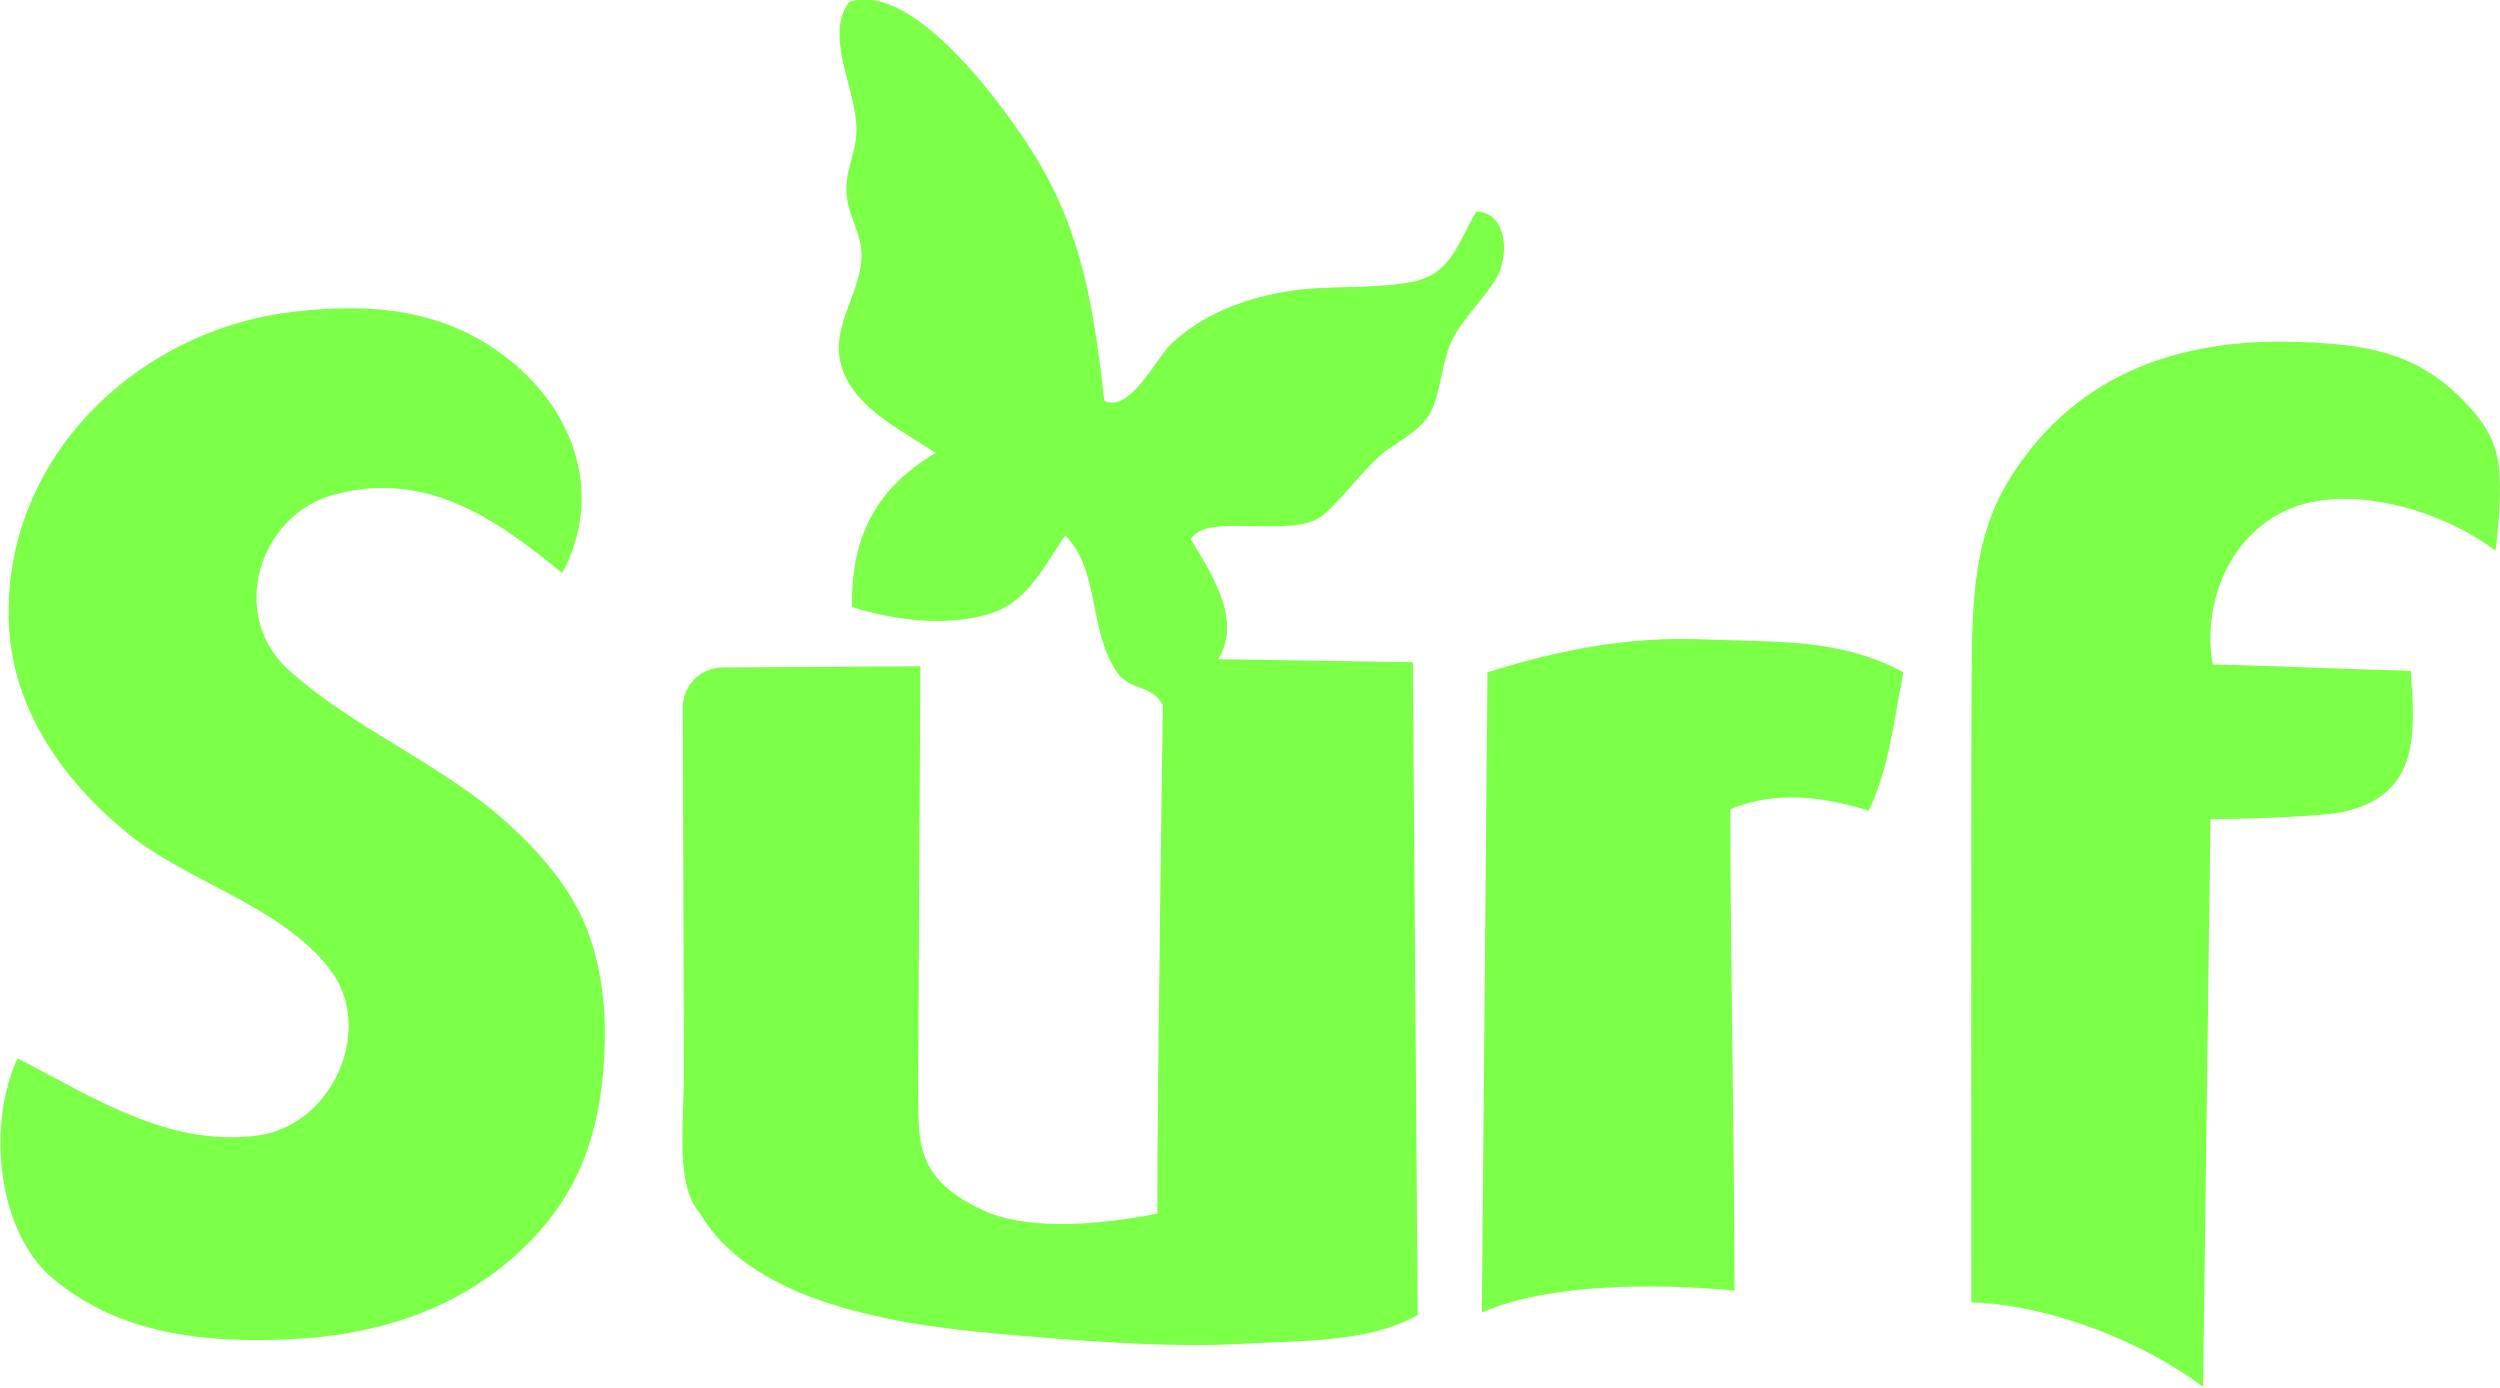
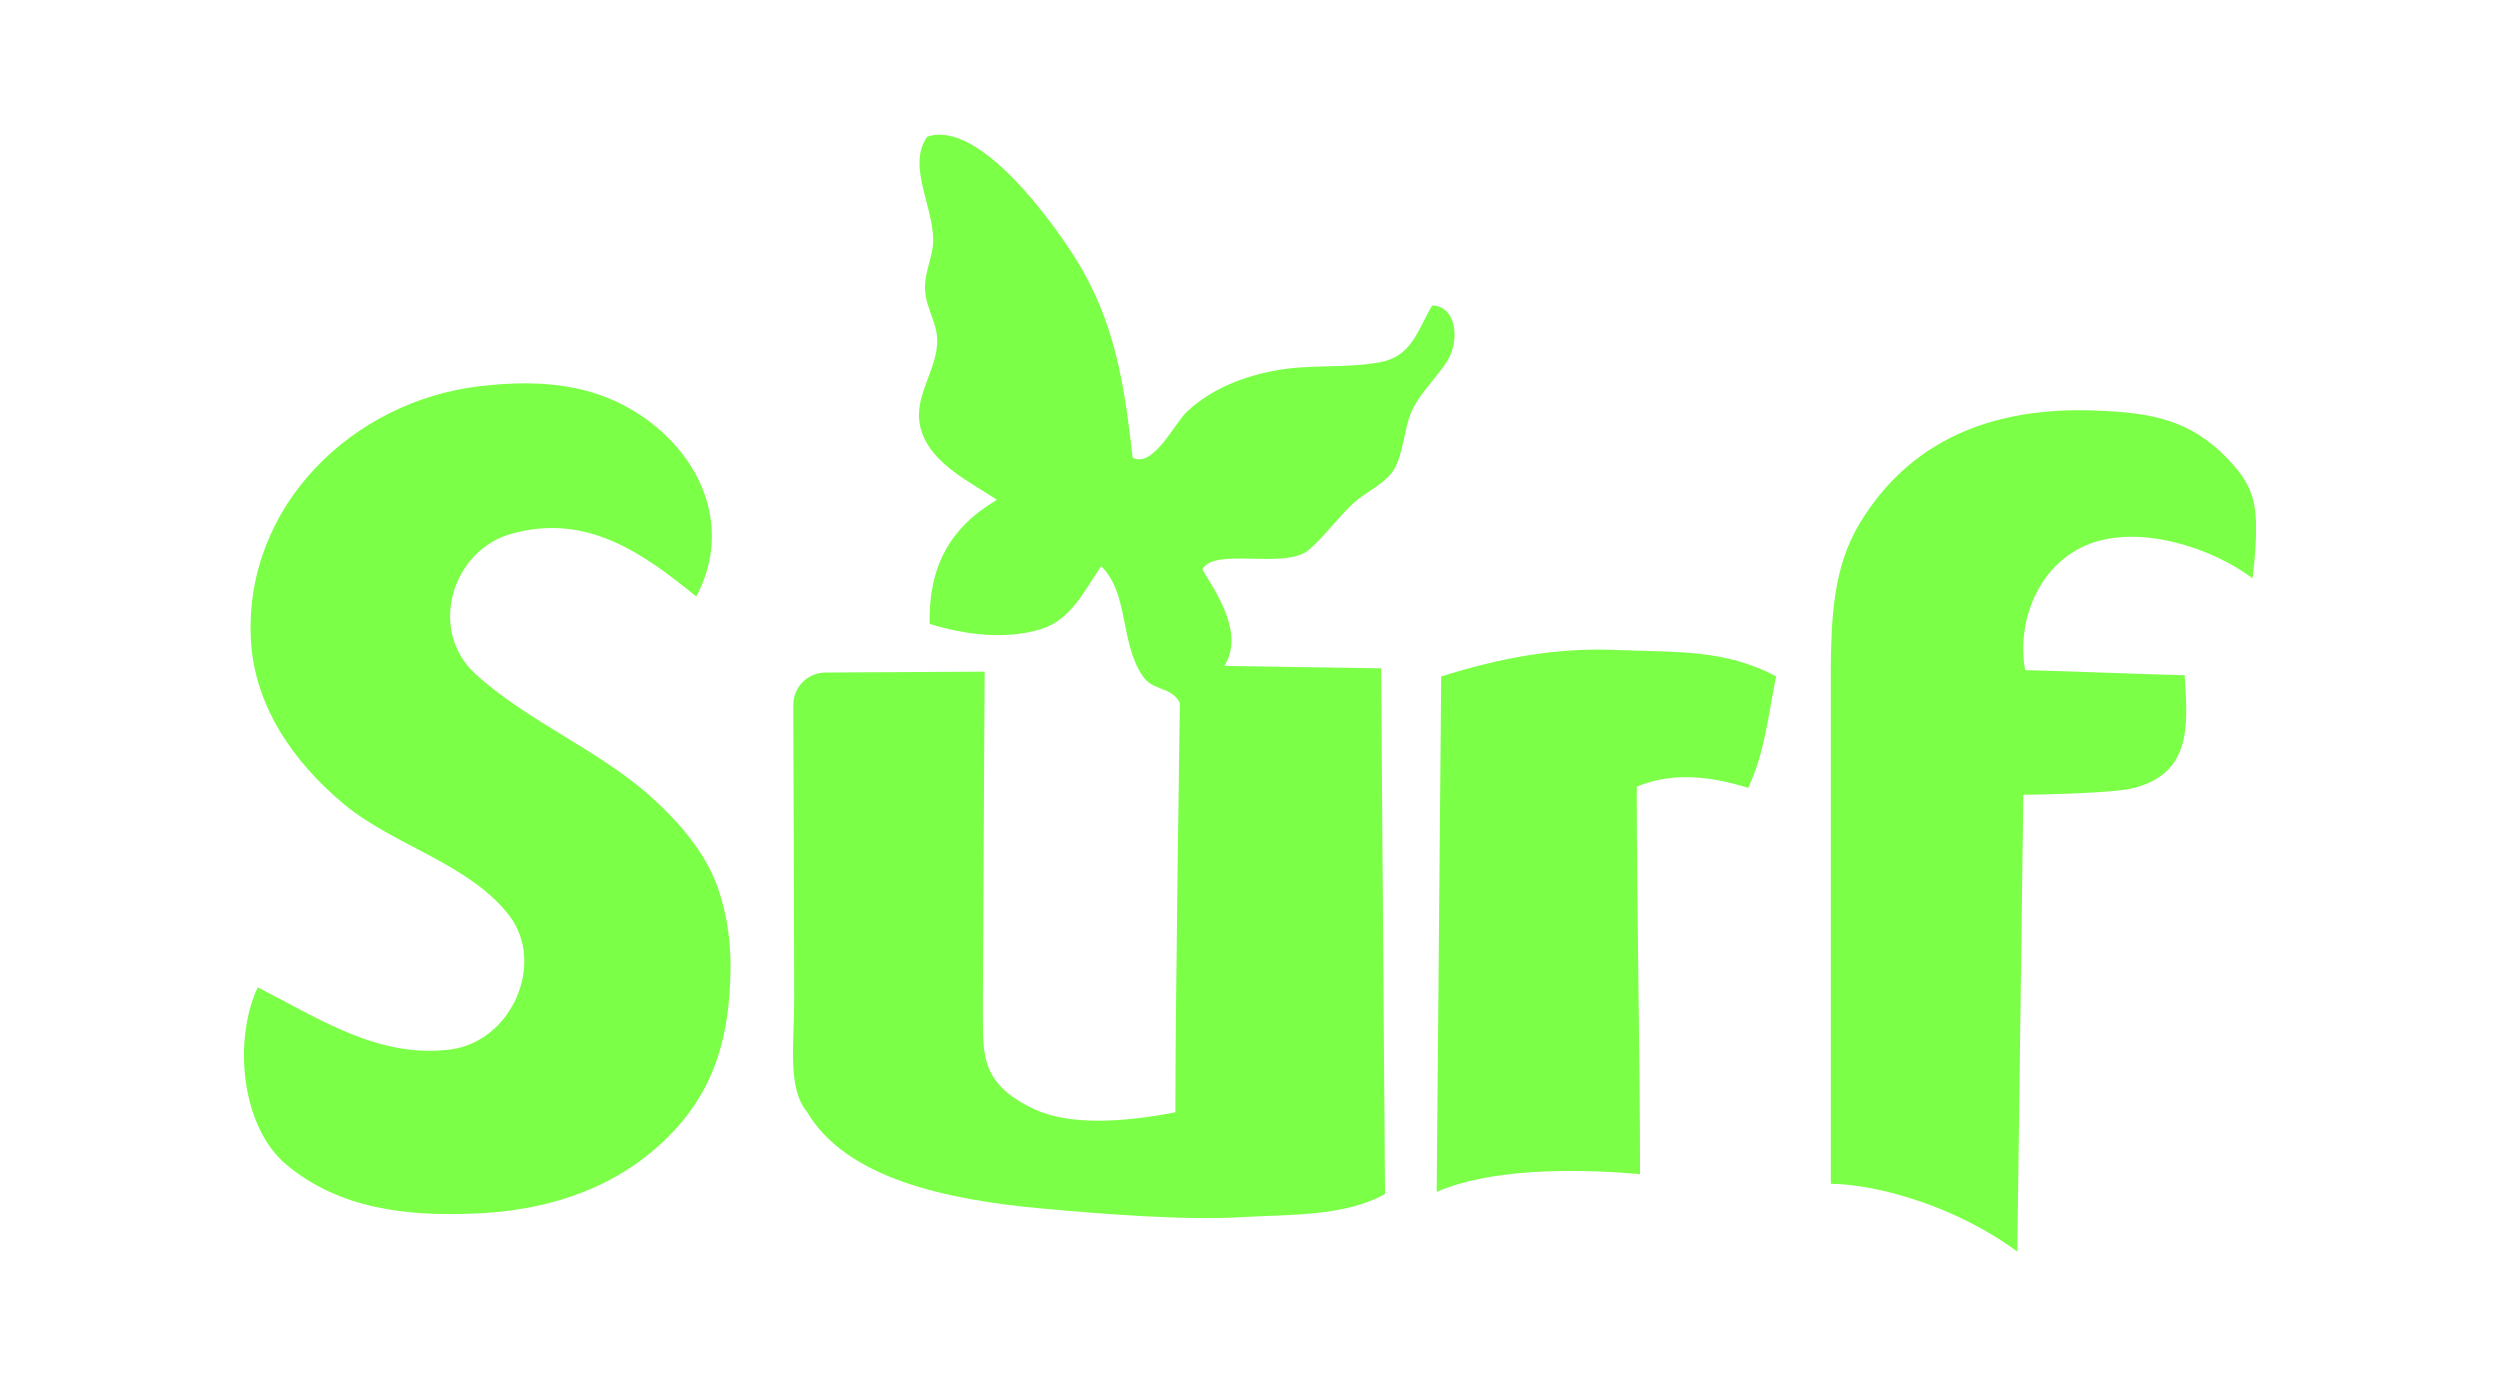
- <svg xmlns="http://www.w3.org/2000/svg" version="1.1" id="Layer_2_00000145759424042549031810000010014679247503764889_" x="0px" y="0px" viewBox="0 0 670.1 371.8" style="enable-background:new 0 0 670.1 371.8;" xml:space="preserve">
-   <style type="text/css">
- 	.st0{fill:#7BFF47;}
- </style>
-   <g id="Layer_1-2">
-     <path class="st0" d="M246.7,178.6l-0.6,111.9c0.3,14.3-1.9,24.9,17.2,33.8c11.5,5.4,29.5,4.4,46.9,1c0-35.1,1.5-136.3,1.5-136.3   c-3-5.7-9-3.7-12.5-9.1c-7.5-11.3-4.4-27.2-13.7-36.4c-5.5,8-10,17.8-19.9,20.9c-11.7,3.7-25.8,1.9-37.2-1.7   c-0.4-18.9,6.6-32,22.4-41.3c-8.7-5.8-21.4-11.8-25-22.5c-3.7-10.8,4.5-19.2,5.1-29.5c0.4-6.4-3.6-11.3-4-17.6   c-0.4-5.1,1.8-9.5,2.5-14.4c1.6-11.7-9.1-26.7-1.8-36.9C244.9-5.3,269.4,29,277,41.1c13.2,21.1,16.2,42,19,66.3   c6.8,3.5,13.9-11.4,18-15.3c8.2-7.7,18.8-11.8,29.8-13.8c11.4-2.1,23.2-0.6,34.5-2.7c10.6-2,12.3-10.2,17.4-18.9   c8.3,0.2,9.2,12,5,18.5c-3.5,5.6-9.7,11.2-12.2,17.6c-2,5.1-2.5,12.6-5,17.6c-2.7,5.4-9.6,8.1-13.9,12c-4.7,4.2-10.4,12-15.3,15.9   c-8,6.3-31.5-1.2-35.1,6.3c4,6.9,14.3,21,7.3,32.1l52.2,0.8l1.3,175c-13.5,7.6-32.3,6.8-47.5,7.7c-19,1.2-47.1-1.1-66.1-2.8   c-32.5-2.9-65.8-10.1-78.8-32.2c-6.6-7.9-4.3-22.2-4.3-37.6c0-15-0.2-73.5-0.3-97.9c0-6,4.8-10.8,10.8-10.8L246.7,178.6   L246.7,178.6z" />
-     <path class="st0" d="M150.7,153.6c-18-14.7-36.5-27.7-61.2-21c-20.2,5.4-28.2,32.2-12.4,46.7c17.2,15.8,41.5,25.5,58.9,41.3   c8.4,7.6,16.5,16.8,20.9,27.4c3.2,7.8,5.4,18.1,5.2,30.3c-0.4,23.6-6.1,42.4-24.3,58.5c-16.9,15-38.4,21.3-60.6,22.2   c-22.9,1-45.2-1.5-62.9-16.2c-15.2-12.7-17.8-41.5-9.6-59.1c20.4,10.4,40.2,23.7,64.1,20.7c20.4-2.6,31.8-28.6,19.7-44.5   c-13.2-17.3-38.5-23.4-55-37.1c-17-14.1-30.1-33-31.1-55.3c-2-44.3,34-78.9,76-83.9c21.2-2.5,40.9-0.9,58.2,12.9   C154.4,110.8,161.7,133,150.7,153.6z" />
-     <path class="st0" d="M668.9,147.6c-13.6-10.3-37.4-17.9-54.2-11.6c-17.3,6.6-24.5,26-21.6,42.1c17,0.4,36.3,1.3,53.1,1.7   c1.1,16.7,2.5,32.9-17.6,37.7c-7.8,1.8-36.1,2.1-36.1,2.1l-2,152.1c-20.4-15.1-46.5-22.4-62.1-22.6c0,0-0.1-152.2,0.1-171.3   c0.2-17,0.7-33.8,9.7-48.7c16.6-27.3,43.7-38.9,79-37.4c17.4,0.7,30.8,2.8,43.4,16c5.4,5.6,8.7,10.7,9.3,18.6   C670.4,131.3,669.9,139.7,668.9,147.6L668.9,147.6z" />
-     <path class="st0" d="M398.7,180.2c19.5-6.1,38-9.7,58.6-8.8c19,0.8,35.8-0.4,52.9,8.8c-2.7,13.2-3.7,25.2-9.3,37.1   c-12.8-4-25.4-5.3-37.1-0.4c0,41.1,1.1,88.4,1.1,129c-22.2-2-50.2-1.8-67.7,5.9L398.7,180.2L398.7,180.2z" />
+ <svg xmlns="http://www.w3.org/2000/svg" version="1.1" viewBox="0 0 832.3 461.8">
+   <defs>
+     <style>
+       .cls-1 {
+         fill: #7bff47;
+       }
+     </style>
+   </defs>
+   <g>
+     <g id="Layer_2">
+       <g id="Layer_1-2">
+         <path class="cls-1" d="M327.8,223.6l-.6,111.9c.3,14.3-1.9,24.9,17.2,33.8,11.5,5.4,29.5,4.4,46.9,1,0-35.1,1.5-136.3,1.5-136.3-3-5.7-9-3.7-12.5-9.1-7.5-11.3-4.4-27.2-13.7-36.4-5.5,8-10,17.8-19.9,20.9-11.7,3.7-25.8,1.9-37.2-1.7-.4-18.9,6.6-32,22.4-41.3-8.7-5.8-21.4-11.8-25-22.5-3.7-10.8,4.5-19.2,5.1-29.5.4-6.4-3.6-11.3-4-17.6-.4-5.1,1.8-9.5,2.5-14.4,1.6-11.7-9.1-26.7-1.8-36.9,17.3-5.8,41.8,28.5,49.4,40.6,13.2,21.1,16.2,42,19,66.3,6.8,3.5,13.9-11.4,18-15.3,8.2-7.7,18.8-11.8,29.8-13.8,11.4-2.1,23.2-.6,34.5-2.7,10.6-2,12.3-10.2,17.4-18.9,8.3.2,9.2,12,5,18.5-3.5,5.6-9.7,11.2-12.2,17.6-2,5.1-2.5,12.6-5,17.6-2.7,5.4-9.6,8.1-13.9,12-4.7,4.2-10.4,12-15.3,15.9-8,6.3-31.5-1.2-35.1,6.3,4,6.9,14.3,21,7.3,32.1l52.2.8,1.3,175c-13.5,7.6-32.3,6.8-47.5,7.7-19,1.2-47.1-1.1-66.1-2.8-32.5-2.9-65.8-10.1-78.8-32.2-6.6-7.9-4.3-22.2-4.3-37.6s-.2-73.5-.3-97.9c0-6,4.8-10.8,10.8-10.8l52.9-.3h0Z" />
+         <path class="cls-1" d="M231.8,198.6c-18-14.7-36.5-27.7-61.2-21-20.2,5.4-28.2,32.2-12.4,46.7,17.2,15.8,41.5,25.5,58.9,41.3,8.4,7.6,16.5,16.8,20.9,27.4,3.2,7.8,5.4,18.1,5.2,30.3-.4,23.6-6.1,42.4-24.3,58.5-16.9,15-38.4,21.3-60.6,22.2-22.9,1-45.2-1.5-62.9-16.2-15.2-12.7-17.8-41.5-9.6-59.1,20.4,10.4,40.2,23.7,64.1,20.7,20.4-2.6,31.8-28.6,19.7-44.5-13.2-17.3-38.5-23.4-55-37.1-17-14.1-30.1-33-31.1-55.3-2-44.3,34-78.9,76-83.9,21.2-2.5,40.9-.9,58.2,12.9,17.8,14.3,25.1,36.5,14.1,57.1Z" />
+         <path class="cls-1" d="M750,192.6c-13.6-10.3-37.4-17.9-54.2-11.6-17.3,6.6-24.5,26-21.6,42.1,17,.4,36.3,1.3,53.1,1.7,1.1,16.7,2.5,32.9-17.6,37.7-7.8,1.8-36.1,2.1-36.1,2.1l-2,152.1c-20.4-15.1-46.5-22.4-62.1-22.6,0,0,0-152.2,0-171.3.2-17,.7-33.8,9.7-48.7,16.6-27.3,43.7-38.9,79-37.4,17.4.7,30.8,2.8,43.4,16,5.4,5.6,8.7,10.7,9.3,18.6.5,5,0,13.4-1,21.3h0Z" />
+         <path class="cls-1" d="M479.8,225.2c19.5-6.1,38-9.7,58.6-8.8,19,.8,35.8-.4,52.9,8.8-2.7,13.2-3.7,25.2-9.3,37.1-12.8-4-25.4-5.3-37.1-.4,0,41.1,1.1,88.4,1.1,129-22.2-2-50.2-1.8-67.7,5.9l1.5-171.6h0Z" />
+       </g>
+     </g>
  </g>
</svg>
